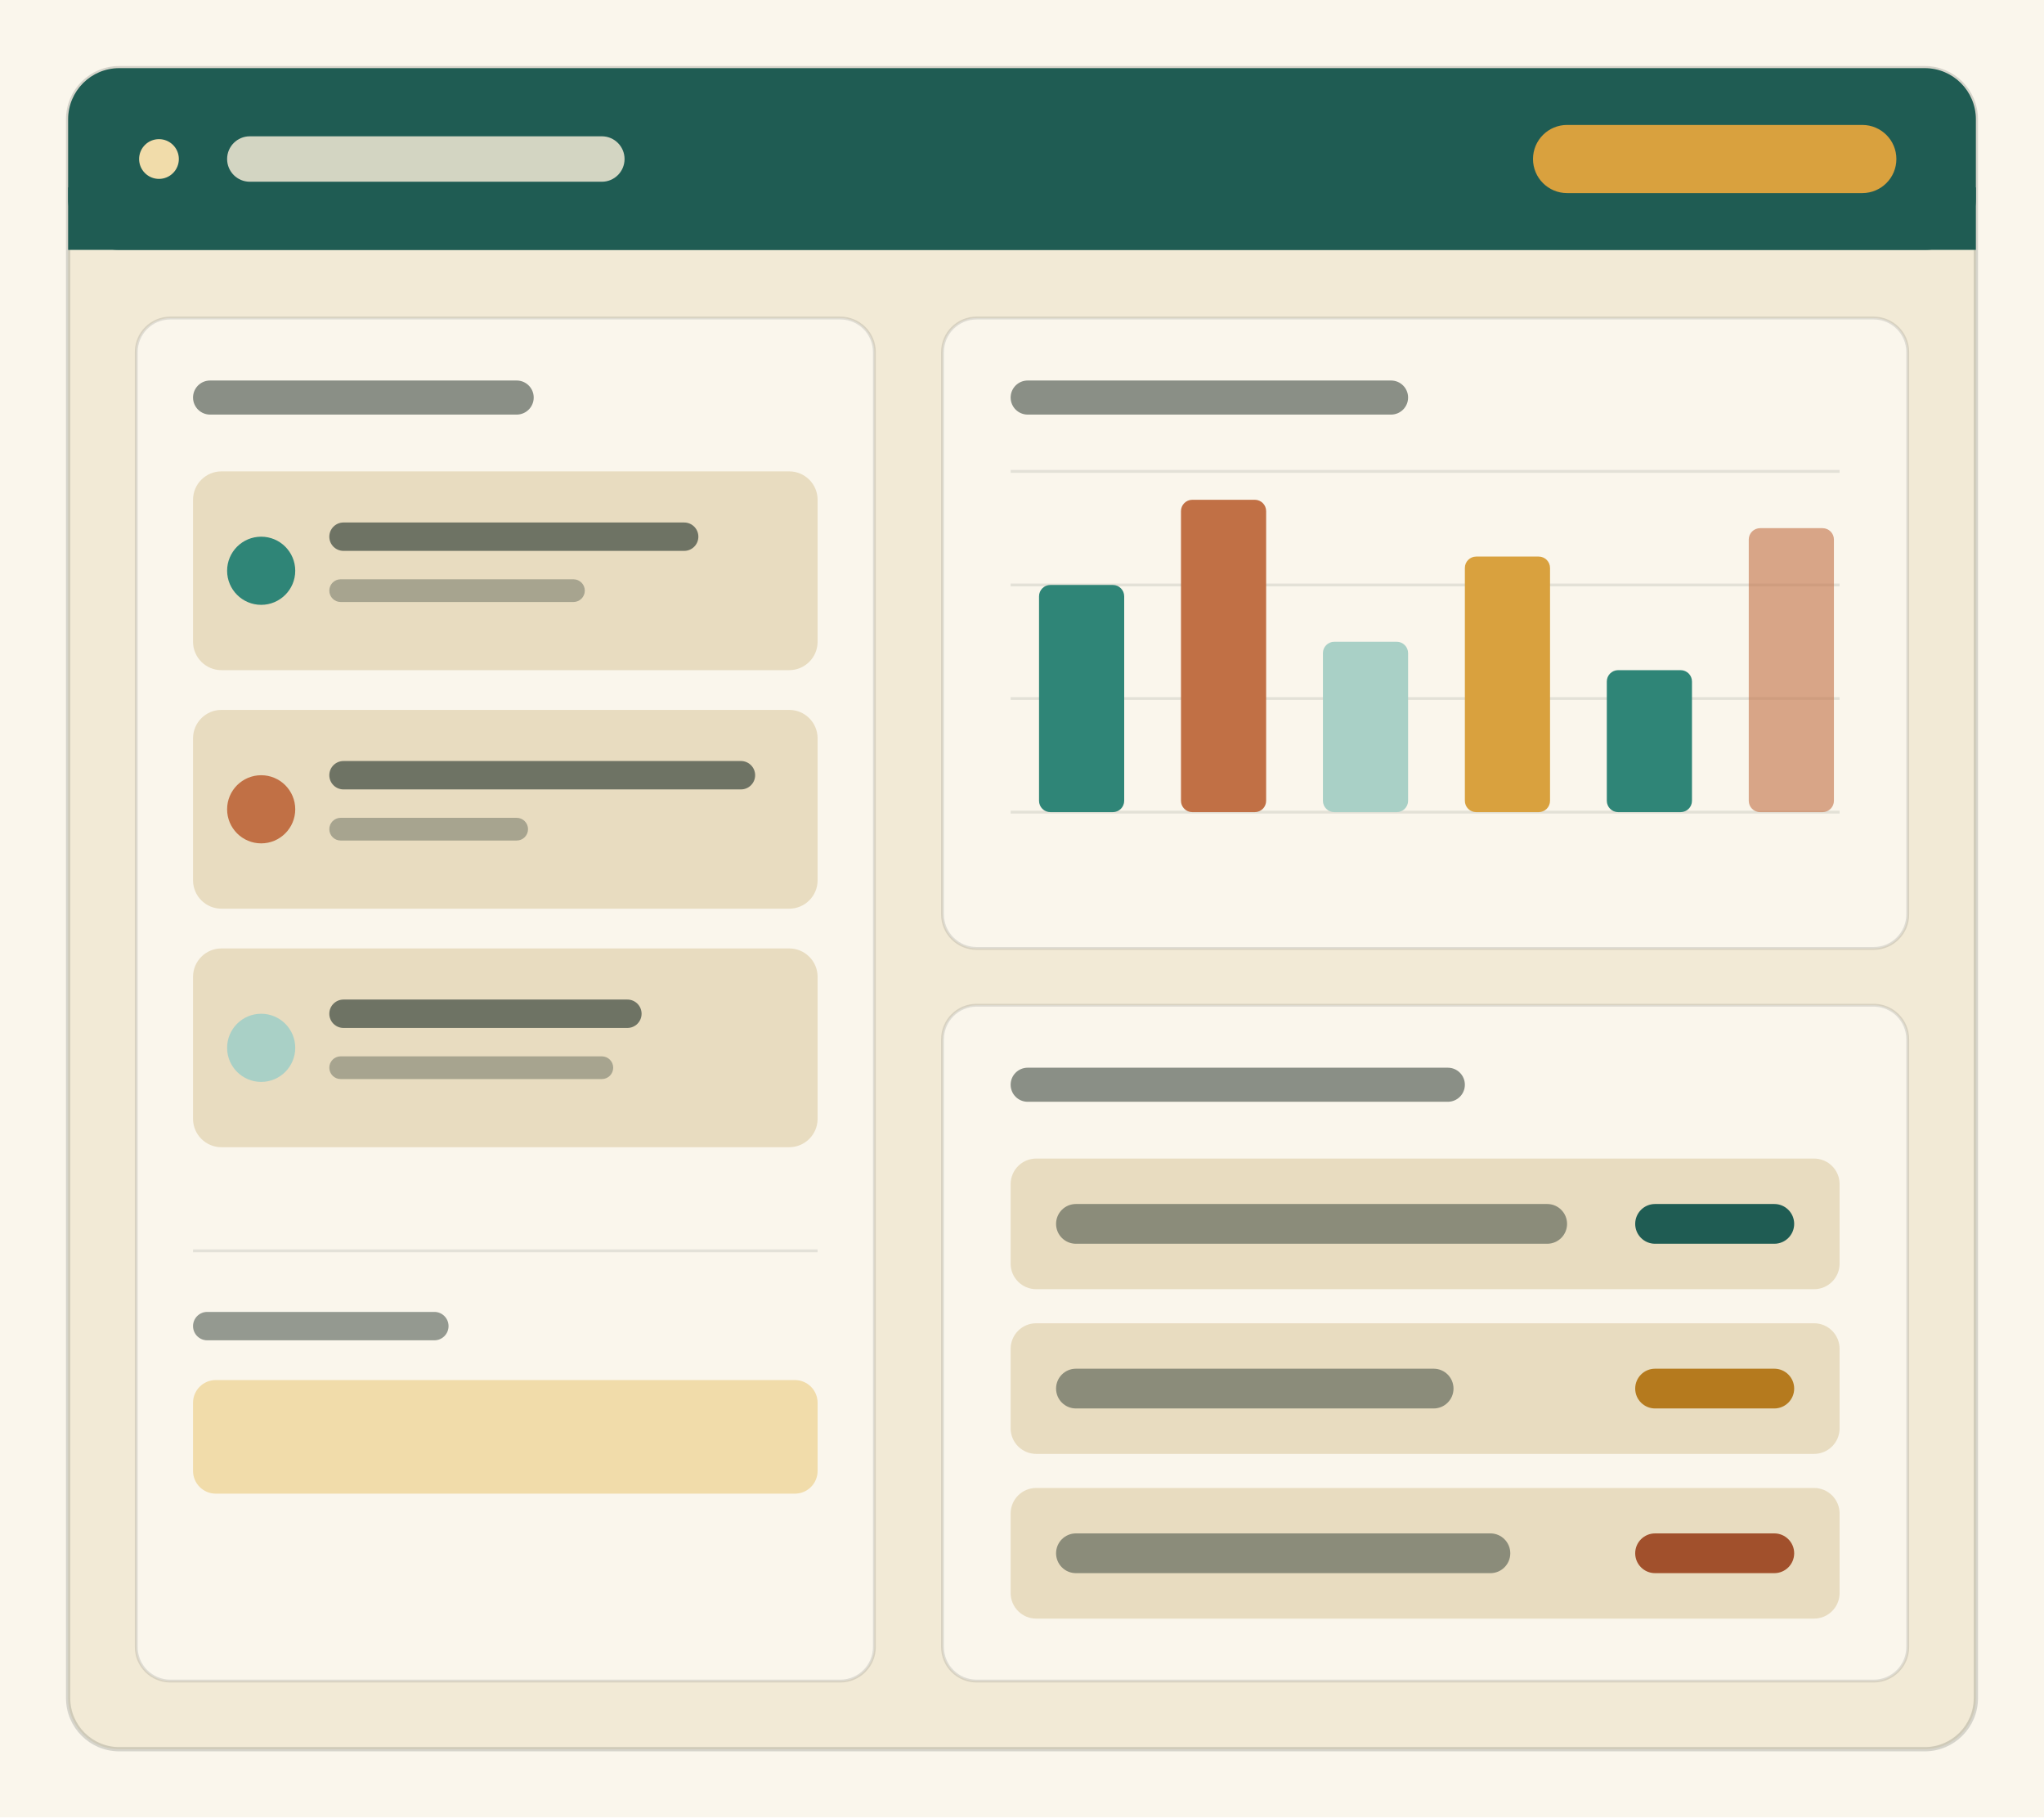
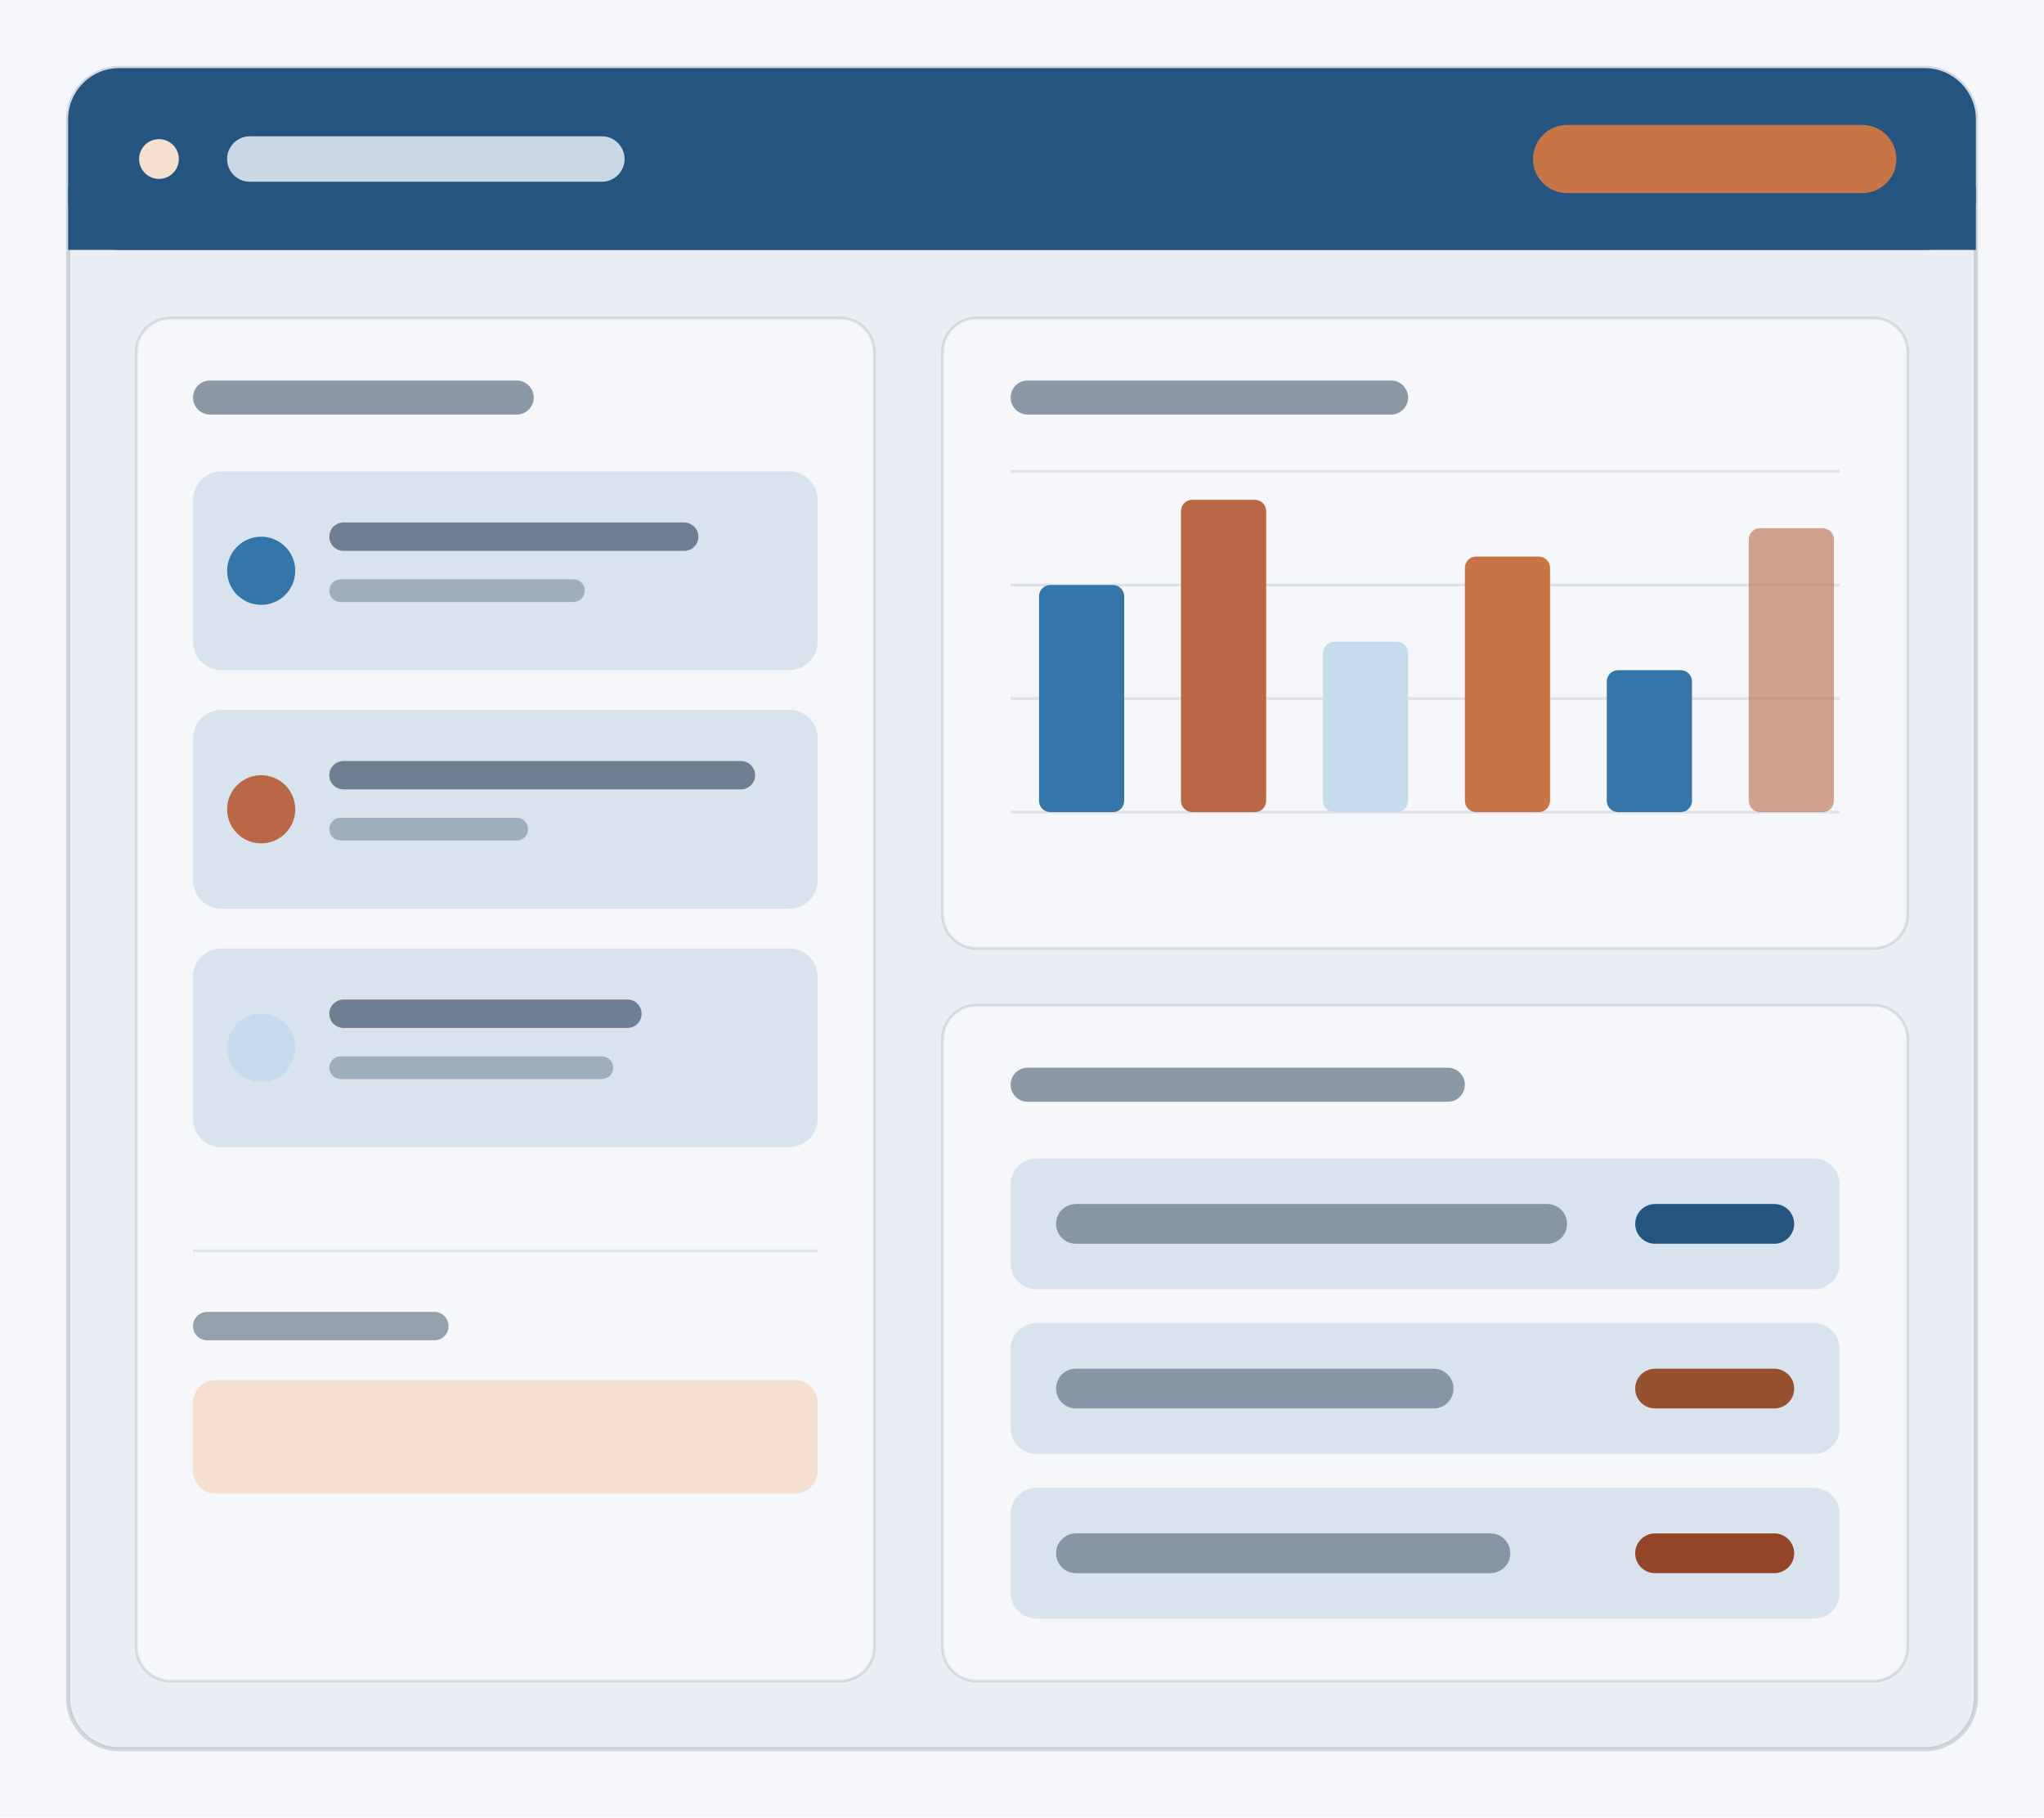
<svg xmlns="http://www.w3.org/2000/svg" viewBox="0 0 720 640" role="img" aria-labelledby="t2 d2">
-   <rect x="0" y="0" width="720" height="640" fill="#faf6ec" />
-   <rect x="24" y="24" width="672" height="592" rx="18" fill="#f2ead6" stroke="#16211c" stroke-opacity="0.16" stroke-width="1.5" />
-   <rect x="24" y="24" width="672" height="64" rx="18" fill="#1f5c53" />
-   <rect x="24" y="66" width="672" height="22" fill="#1f5c53" />
-   <circle cx="56" cy="56" r="7" fill="#f1dcaa" />
-   <rect x="80" y="48" width="140" height="16" rx="8" fill="#f2ead6" opacity="0.85" />
-   <rect x="540" y="44" width="128" height="24" rx="12" fill="#d9a13e" />
+   <rect x="0" y="0" width="720" height="640" fill="#f5f7fa" />
+   <rect x="24" y="24" width="672" height="592" rx="18" fill="#e9eff5" stroke="#172a40" stroke-opacity="0.16" stroke-width="1.5" />
+   <rect x="24" y="24" width="672" height="64" rx="18" fill="#245581" />
+   <rect x="24" y="66" width="672" height="22" fill="#245581" />
+   <circle cx="56" cy="56" r="7" fill="#f5dfce" />
+   <rect x="80" y="48" width="140" height="16" rx="8" fill="#e9eff5" opacity="0.85" />
+   <rect x="540" y="44" width="128" height="24" rx="12" fill="#c77446" />
  <g>
-     <rect x="48" y="112" width="260" height="480" rx="12" fill="#faf6ec" stroke="#16211c" stroke-opacity="0.12" />
-     <rect x="68" y="134" width="120" height="12" rx="6" fill="#2d3b33" opacity="0.55" />
+     <rect x="48" y="112" width="260" height="480" rx="12" fill="#f5f7fa" stroke="#172a40" stroke-opacity="0.12" />
+     <rect x="68" y="134" width="120" height="12" rx="6" fill="#354a60" opacity="0.55" />
    <g>
      <g transform="translate(68,166)">
-         <rect width="220" height="70" rx="10" fill="#e8dcc0" />
-         <circle cx="24" cy="35" r="12" fill="#2f8577" />
-         <rect x="48" y="18" width="130" height="10" rx="5" fill="#2d3b33" opacity="0.65" />
-         <rect x="48" y="38" width="90" height="8" rx="4" fill="#2d3b33" opacity="0.35" />
+         <rect width="220" height="70" rx="10" fill="#d8e3ee" />
+         <circle cx="24" cy="35" r="12" fill="#3476a9" />
+         <rect x="48" y="18" width="130" height="10" rx="5" fill="#354a60" opacity="0.65" />
+         <rect x="48" y="38" width="90" height="8" rx="4" fill="#354a60" opacity="0.35" />
      </g>
      <g transform="translate(68,250)">
-         <rect width="220" height="70" rx="10" fill="#e8dcc0" />
-         <circle cx="24" cy="35" r="12" fill="#c17045" />
-         <rect x="48" y="18" width="150" height="10" rx="5" fill="#2d3b33" opacity="0.65" />
-         <rect x="48" y="38" width="70" height="8" rx="4" fill="#2d3b33" opacity="0.35" />
+         <rect width="220" height="70" rx="10" fill="#d8e3ee" />
+         <circle cx="24" cy="35" r="12" fill="#b96744" />
+         <rect x="48" y="18" width="150" height="10" rx="5" fill="#354a60" opacity="0.65" />
+         <rect x="48" y="38" width="70" height="8" rx="4" fill="#354a60" opacity="0.35" />
      </g>
      <g transform="translate(68,334)">
-         <rect width="220" height="70" rx="10" fill="#e8dcc0" />
-         <circle cx="24" cy="35" r="12" fill="#a9d0c6" />
-         <rect x="48" y="18" width="110" height="10" rx="5" fill="#2d3b33" opacity="0.65" />
-         <rect x="48" y="38" width="100" height="8" rx="4" fill="#2d3b33" opacity="0.35" />
+         <rect width="220" height="70" rx="10" fill="#d8e3ee" />
+         <circle cx="24" cy="35" r="12" fill="#c5dcec" />
+         <rect x="48" y="18" width="110" height="10" rx="5" fill="#354a60" opacity="0.65" />
+         <rect x="48" y="38" width="100" height="8" rx="4" fill="#354a60" opacity="0.35" />
      </g>
    </g>
-     <rect x="68" y="440" width="220" height="1" fill="#16211c" opacity="0.1" />
-     <rect x="68" y="462" width="90" height="10" rx="5" fill="#2d3b33" opacity="0.5" />
-     <rect x="68" y="486" width="220" height="40" rx="8" fill="#f1dcaa" />
+     <rect x="68" y="440" width="220" height="1" fill="#172a40" opacity="0.1" />
+     <rect x="68" y="462" width="90" height="10" rx="5" fill="#354a60" opacity="0.5" />
+     <rect x="68" y="486" width="220" height="40" rx="8" fill="#f5dfce" />
  </g>
  <g>
-     <rect x="332" y="112" width="340" height="222" rx="12" fill="#faf6ec" stroke="#16211c" stroke-opacity="0.12" />
-     <rect x="356" y="134" width="140" height="12" rx="6" fill="#2d3b33" opacity="0.55" />
-     <g transform="translate(356,166)" stroke="#16211c" stroke-opacity="0.1">
+     <rect x="332" y="112" width="340" height="222" rx="12" fill="#f5f7fa" stroke="#172a40" stroke-opacity="0.12" />
+     <rect x="356" y="134" width="140" height="12" rx="6" fill="#354a60" opacity="0.55" />
+     <g transform="translate(356,166)" stroke="#172a40" stroke-opacity="0.1">
      <line x1="0" y1="120" x2="292" y2="120" />
      <line x1="0" y1="80" x2="292" y2="80" />
      <line x1="0" y1="40" x2="292" y2="40" />
      <line x1="0" y1="0" x2="292" y2="0" />
    </g>
    <g transform="translate(356,166)">
-       <rect x="10" y="40" width="30" height="80" rx="4" fill="#2f8577" />
-       <rect x="60" y="10" width="30" height="110" rx="4" fill="#c17045" />
-       <rect x="110" y="60" width="30" height="60" rx="4" fill="#a9d0c6" />
-       <rect x="160" y="30" width="30" height="90" rx="4" fill="#d9a13e" />
-       <rect x="210" y="70" width="30" height="50" rx="4" fill="#2f8577" />
-       <rect x="260" y="20" width="30" height="100" rx="4" fill="#c17045" opacity="0.6" />
+       <rect x="10" y="40" width="30" height="80" rx="4" fill="#3476a9" />
+       <rect x="60" y="10" width="30" height="110" rx="4" fill="#b96744" />
+       <rect x="110" y="60" width="30" height="60" rx="4" fill="#c5dcec" />
+       <rect x="160" y="30" width="30" height="90" rx="4" fill="#c77446" />
+       <rect x="210" y="70" width="30" height="50" rx="4" fill="#3476a9" />
+       <rect x="260" y="20" width="30" height="100" rx="4" fill="#b96744" opacity="0.6" />
    </g>
-     <rect x="332" y="354" width="340" height="238" rx="12" fill="#faf6ec" stroke="#16211c" stroke-opacity="0.12" />
-     <rect x="356" y="376" width="160" height="12" rx="6" fill="#2d3b33" opacity="0.55" />
+     <rect x="332" y="354" width="340" height="238" rx="12" fill="#f5f7fa" stroke="#172a40" stroke-opacity="0.12" />
+     <rect x="356" y="376" width="160" height="12" rx="6" fill="#354a60" opacity="0.55" />
    <g transform="translate(356,408)">
-       <rect width="292" height="46" rx="9" fill="#e8dcc0" />
+       <rect width="292" height="46" rx="9" fill="#d8e3ee" />
      <rect width="292" height="46" rx="9" fill="none" />
-       <rect x="16" y="16" width="180" height="14" rx="7" fill="#2d3b33" opacity="0.5" />
-       <rect x="220" y="16" width="56" height="14" rx="7" fill="#1f5c53" />
+       <rect x="16" y="16" width="180" height="14" rx="7" fill="#354a60" opacity="0.5" />
+       <rect x="220" y="16" width="56" height="14" rx="7" fill="#245581" />
    </g>
    <g transform="translate(356,466)">
-       <rect width="292" height="46" rx="9" fill="#e8dcc0" />
-       <rect x="16" y="16" width="140" height="14" rx="7" fill="#2d3b33" opacity="0.5" />
-       <rect x="220" y="16" width="56" height="14" rx="7" fill="#b57a1e" />
+       <rect width="292" height="46" rx="9" fill="#d8e3ee" />
+       <rect x="16" y="16" width="140" height="14" rx="7" fill="#354a60" opacity="0.5" />
+       <rect x="220" y="16" width="56" height="14" rx="7" fill="#97512e" />
    </g>
    <g transform="translate(356,524)">
-       <rect width="292" height="46" rx="9" fill="#e8dcc0" />
-       <rect x="16" y="16" width="160" height="14" rx="7" fill="#2d3b33" opacity="0.5" />
-       <rect x="220" y="16" width="56" height="14" rx="7" fill="#a1502c" />
+       <rect width="292" height="46" rx="9" fill="#d8e3ee" />
+       <rect x="16" y="16" width="160" height="14" rx="7" fill="#354a60" opacity="0.5" />
+       <rect x="220" y="16" width="56" height="14" rx="7" fill="#934527" />
    </g>
  </g>
</svg>
